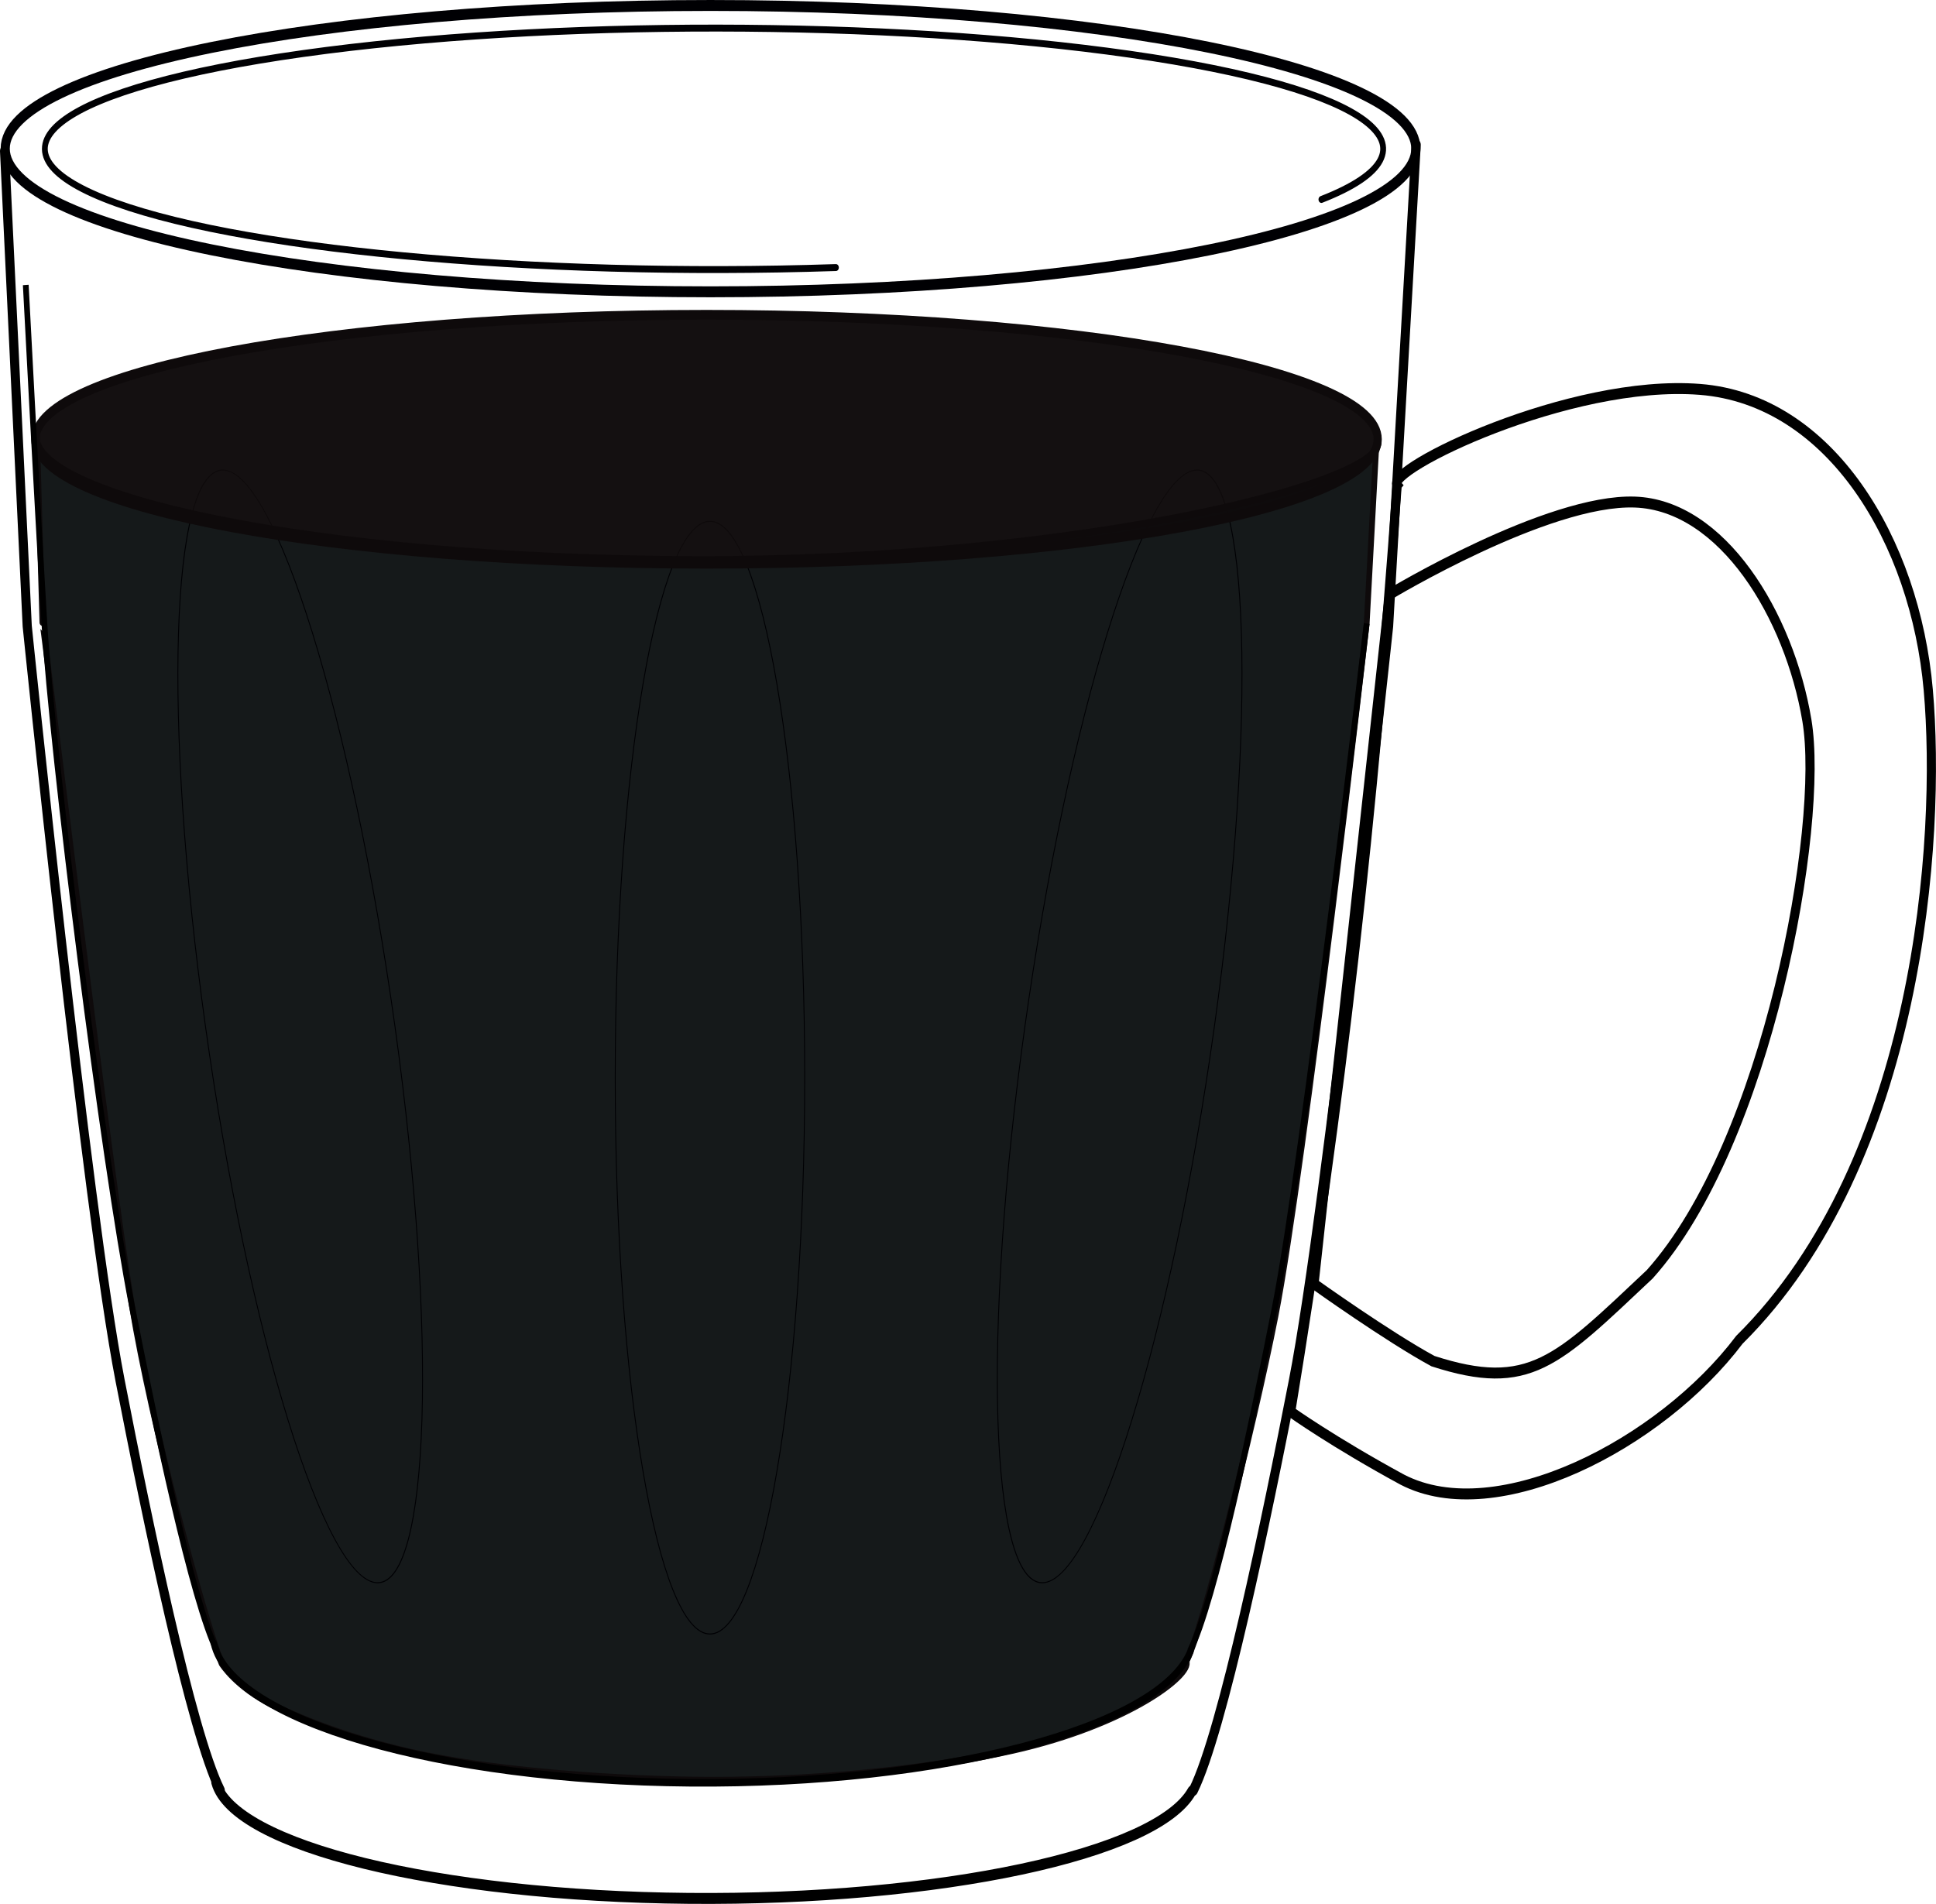
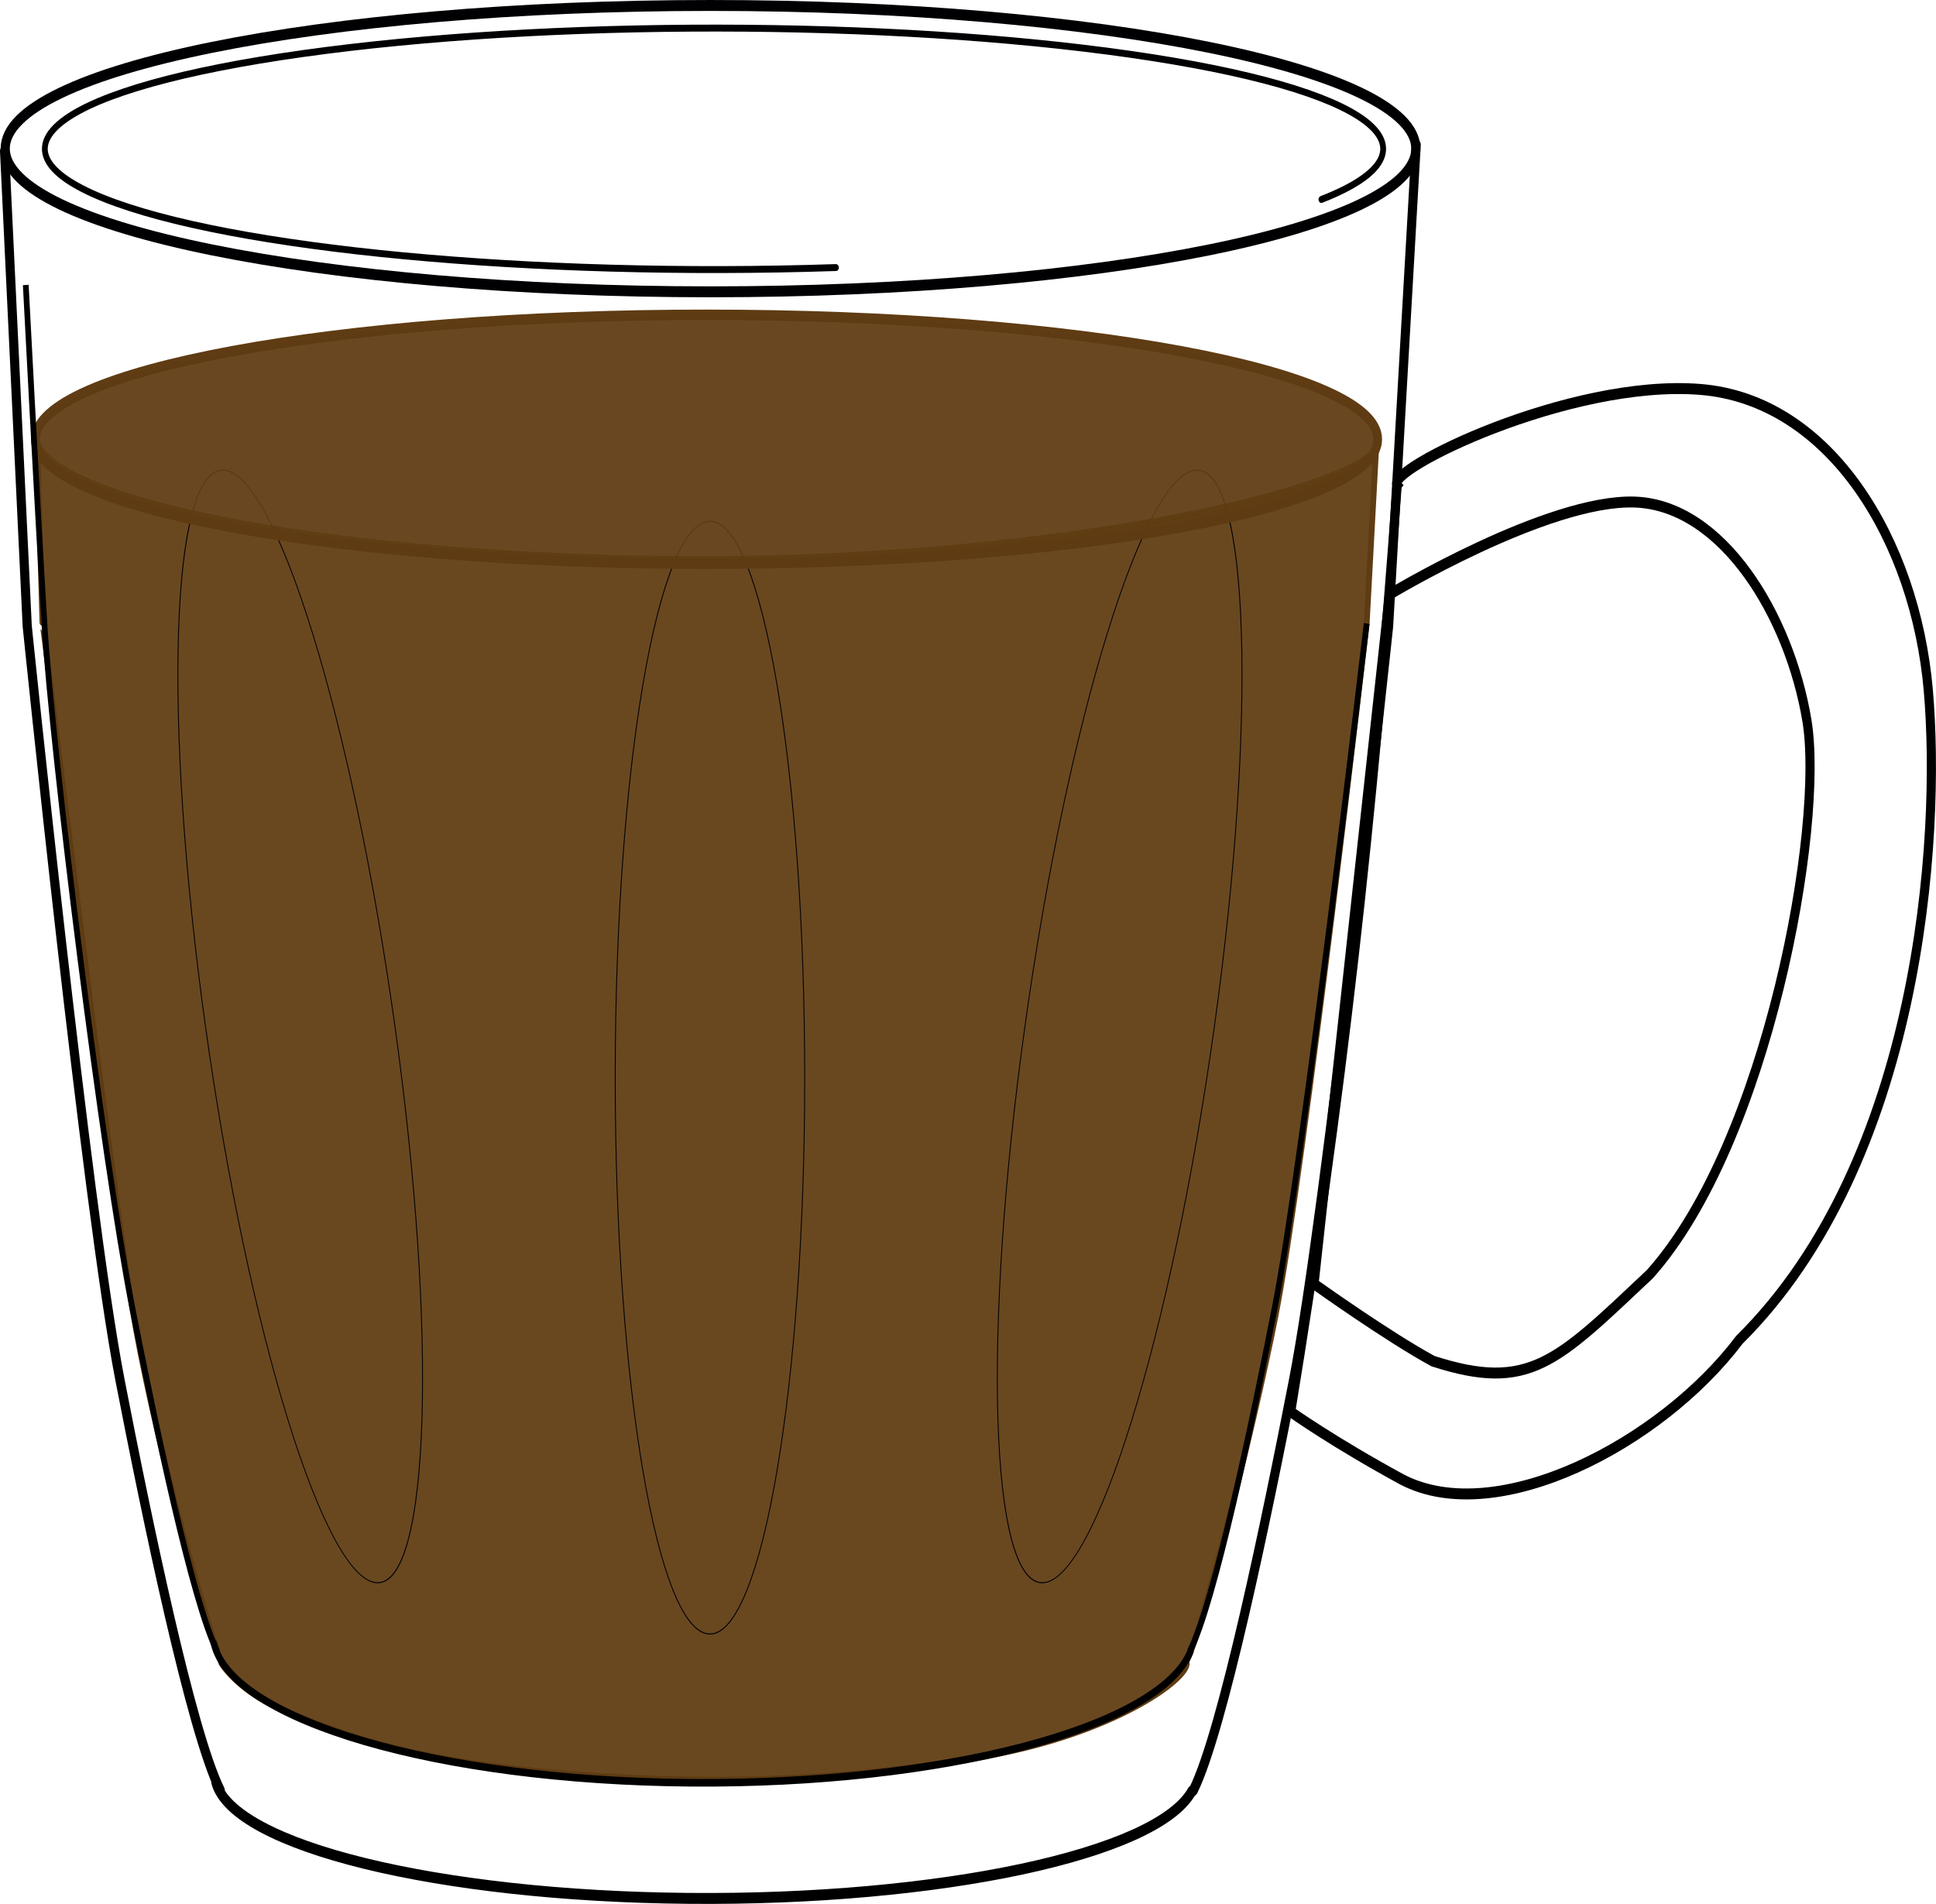
<svg xmlns="http://www.w3.org/2000/svg" width="40.669mm" height="40mm" viewBox="0 0 40.669 40" version="1.1" id="svg1601">
  <defs id="defs1595" />
-   <g id="layer1" transform="translate(-22.75495,-98.59524)">
-     <g id="g1657" transform="matrix(0.8009219,0,0,0.9561217,-40.09027,74.57286)">
-       <path style="fill:#101415;fill-opacity:0.976;stroke:#0e0a0b;stroke-width:0.151;stroke-linecap:round;stroke-linejoin:round;stroke-miterlimit:4;stroke-dasharray:none;stroke-opacity:1" d="m 79.578,38.801 c 0.019,0 1.728,11.86 2.352,15.035 0.511,2.6 1.843,6.721 2.347,7.839 0,0 0.365,0.504 1.346,0.916 0.843,0.354 2.122,0.754 3.616,1.039 2.002,0.382 4.904,0.577 7.321,0.61 3.036,0.041 6.162,-0.22 8.479,-0.657 3.017,-0.569 4.704,-1.667 4.545,-1.954 0.374,-0.56 1.73,-5.003 2.335,-7.586 0.748,-3.194 2.393,-15.217 2.393,-15.217 l 0.265,-4.115 c 0.776,0.93 -7.692,2.733 -17.891,2.71 C 86.516,37.397 79.115,35.98 79.434,34.631 Z" id="path927-8-28-3-6-8-4" />
-       <path style="opacity:1;fill:none;fill-opacity:0.663;fill-rule:nonzero;stroke:#000000;stroke-width:0.166;stroke-linecap:round;stroke-linejoin:round;stroke-miterlimit:4;stroke-dasharray:none;stroke-dashoffset:0;stroke-opacity:1;paint-order:fill markers stroke" id="path1403-2-8" d="M 109.69,61.412 A 12.872,3.293 0 0 1 96.573,64.299 12.872,3.293 0 0 1 84.076,61.237" />
-       <ellipse style="opacity:1;fill:none;fill-opacity:1;fill-rule:nonzero;stroke:#000003;stroke-width:0.24;stroke-linecap:round;stroke-linejoin:round;stroke-miterlimit:4;stroke-dasharray:none;stroke-dashoffset:0;stroke-opacity:1;paint-order:fill markers stroke" id="path895-7-7" ry="3.146" rx="18.499" cy="28.391" cx="97.102" />
-       <path style="opacity:1;fill:none;fill-opacity:1;fill-rule:nonzero;stroke:#000003;stroke-width:0.152;stroke-linecap:round;stroke-linejoin:round;stroke-miterlimit:4;stroke-dasharray:none;stroke-dashoffset:0;stroke-opacity:1;paint-order:fill markers stroke" id="path895-0-3-7" d="m 100.391,31.004 a 17.549,2.653 0 0 1 -19.207,-1.522 17.549,2.653 0 0 1 5.242,-3.182 17.549,2.653 0 0 1 21.686,0.018 17.549,2.653 0 0 1 5.012,3.19" />
-       <path style="fill:none;stroke:#000000;stroke-width:0.24;stroke-linecap:round;stroke-linejoin:miter;stroke-miterlimit:4;stroke-dasharray:none;stroke-opacity:1" d="m 115.61,28.306 -0.724,10.581 c 0,0 -1.614,12.775 -2.494,16.571 -0.712,3.07 -1.86,7.703 -2.627,9.007" id="path927-8-1-83" />
-       <path style="fill:none;stroke:#000000;stroke-width:0.24;stroke-linecap:butt;stroke-linejoin:miter;stroke-miterlimit:4;stroke-dasharray:none;stroke-opacity:1" d="m 114.909,38.187 c 0,0 4.146,-2.097 6.436,-2.03 2.29,0.067 4.051,2.482 4.513,4.8 0.462,2.318 -1.027,9.275 -4.123,12.169 -2.442,1.925 -3.155,2.593 -5.684,1.908 -1.184,-0.538 -3.121,-1.698 -3.121,-1.698 z" id="path1036-61-0" />
-       <path style="fill:none;stroke:#000000;stroke-width:0.24;stroke-linecap:butt;stroke-linejoin:miter;stroke-miterlimit:4;stroke-dasharray:none;stroke-opacity:1" d="m 115.112,35.784 c -0.322,-0.337 4.511,-2.328 7.938,-2.103 3.427,0.224 5.649,3.337 5.991,6.604 0.343,3.267 -0.224,10.354 -4.954,14.28 -2.066,2.294 -6.36,4.152 -8.843,3.072 -1.798,-0.818 -2.926,-1.491 -2.926,-1.491 1.32,-6.726 2.174,-13.095 2.793,-20.361 z" id="path1036-6-8-9" />
-       <path style="fill:none;stroke:#000000;stroke-width:0.24;stroke-linecap:round;stroke-linejoin:miter;stroke-miterlimit:4;stroke-dasharray:none;stroke-opacity:1" d="m 78.586,28.444 0.594,10.438 c 0,0 1.555,12.778 2.435,16.575 0.712,3.07 1.86,7.703 2.627,9.007" id="path927-8-28-1-2" />
-       <path style="fill:none;stroke:#000000;stroke-width:0.151;stroke-linecap:butt;stroke-linejoin:miter;stroke-miterlimit:4;stroke-dasharray:none;stroke-opacity:1" d="m 114.312,38.825 c 0,0 -1.656,11.811 -2.404,15.005 -0.605,2.582 -1.581,6.479 -2.233,7.577" id="path927-8-28-3-0-1-2" />
-       <ellipse style="opacity:1;fill:none;fill-opacity:1;fill-rule:nonzero;stroke:#000003;stroke-width:0.023;stroke-linecap:round;stroke-linejoin:round;stroke-miterlimit:4;stroke-dasharray:none;stroke-dashoffset:0;stroke-opacity:1;paint-order:fill markers stroke" id="path1246-0-3" cx="97.087" cy="48.805" rx="2.485" ry="12.225" />
-       <ellipse style="opacity:1;fill:none;fill-opacity:1;fill-rule:nonzero;stroke:#000003;stroke-width:0.023;stroke-linecap:round;stroke-linejoin:round;stroke-miterlimit:4;stroke-dasharray:none;stroke-dashoffset:0;stroke-opacity:1;paint-order:fill markers stroke" id="path1246-2-4" cx="-115.751" cy="48.332" rx="2.485" ry="12.392" transform="matrix(-1,0,-0.1638305,0.9864885,0,0)" />
-       <ellipse style="opacity:1;fill:none;fill-opacity:1;fill-rule:nonzero;stroke:#000003;stroke-width:0.023;stroke-linecap:round;stroke-linejoin:round;stroke-miterlimit:4;stroke-dasharray:none;stroke-dashoffset:0;stroke-opacity:1;paint-order:fill markers stroke" id="path1246-2-5-6" cx="78.422" cy="48.332" rx="2.485" ry="12.392" transform="matrix(1,0,0.1638305,0.9864885,0,0)" />
-       <ellipse style="opacity:1;fill:#0f0b0c;fill-opacity:0.976;fill-rule:nonzero;stroke:#0e0a0b;stroke-width:0.214;stroke-linecap:round;stroke-linejoin:round;stroke-miterlimit:4;stroke-dasharray:none;stroke-dashoffset:0;stroke-opacity:1;paint-order:fill markers stroke" id="path1403-0" cx="96.997" cy="34.777" rx="17.604" ry="2.735" />
-       <path style="fill:none;stroke:#000000;stroke-width:0.151;stroke-linecap:butt;stroke-linejoin:miter;stroke-miterlimit:4;stroke-dasharray:none;stroke-opacity:1" d="m 79.142,31.387 c 0,0 0.281,4.546 0.488,7.431 0.207,2.885 1.552,11.824 2.3,15.017 0.605,2.582 1.581,6.479 2.233,7.577" id="path927-8-28-3-6-9" />
-       <path style="opacity:1;fill:none;fill-opacity:0.663;fill-rule:nonzero;stroke:#000000;stroke-width:0.24;stroke-linecap:round;stroke-linejoin:round;stroke-miterlimit:4;stroke-dasharray:none;stroke-dashoffset:0;stroke-opacity:1;paint-order:fill markers stroke" id="path1403-2-2-8" d="M 109.73,64.48 A 12.88,2.743 0 0 1 96.527,66.839 12.88,2.743 0 0 1 84.128,64.289" />
+   <g id="layer1" transform="translate(-48.92551,-129.5533)">
+     <g transform="matrix(0.8009219,0,0,0.9561217,-13.91971,105.5309)" id="g1657">
+       <path id="path927-8-28-3-6-8-4" d="m 79.578,38.801 c 0.019,0 1.728,11.86 2.352,15.035 0.511,2.6 1.843,6.721 2.347,7.839 0,0 0.365,0.504 1.346,0.916 0.843,0.354 2.122,0.754 3.616,1.039 2.002,0.382 4.904,0.577 7.321,0.61 3.036,0.041 6.162,-0.22 8.479,-0.657 3.017,-0.569 4.704,-1.667 4.545,-1.954 0.374,-0.56 1.73,-5.003 2.335,-7.586 0.748,-3.194 2.393,-15.217 2.393,-15.217 l 0.265,-4.115 c 0.776,0.93 -7.692,2.733 -17.891,2.71 C 86.516,37.397 79.115,35.98 79.434,34.631 Z" style="fill:#603d13;fill-opacity:0.941;stroke:#5f3c13;stroke-width:0.151;stroke-linecap:round;stroke-linejoin:round;stroke-miterlimit:4;stroke-dasharray:none;stroke-opacity:0.996" />
+       <path d="M 109.69,61.412 A 12.872,3.293 0 0 1 96.573,64.299 12.872,3.293 0 0 1 84.076,61.237" id="path1403-2-8" style="opacity:1;fill:none;fill-opacity:0.663;fill-rule:nonzero;stroke:#000000;stroke-width:0.166;stroke-linecap:round;stroke-linejoin:round;stroke-miterlimit:4;stroke-dasharray:none;stroke-dashoffset:0;stroke-opacity:1;paint-order:fill markers stroke" />
+       <ellipse cx="97.102" cy="28.391" rx="18.499" ry="3.146" id="path895-7-7" style="opacity:1;fill:none;fill-opacity:1;fill-rule:nonzero;stroke:#000003;stroke-width:0.24;stroke-linecap:round;stroke-linejoin:round;stroke-miterlimit:4;stroke-dasharray:none;stroke-dashoffset:0;stroke-opacity:1;paint-order:fill markers stroke" />
+       <path d="m 100.391,31.004 a 17.549,2.653 0 0 1 -19.207,-1.522 17.549,2.653 0 0 1 5.242,-3.182 17.549,2.653 0 0 1 21.686,0.018 17.549,2.653 0 0 1 5.012,3.19" id="path895-0-3-7" style="opacity:1;fill:none;fill-opacity:1;fill-rule:nonzero;stroke:#000003;stroke-width:0.152;stroke-linecap:round;stroke-linejoin:round;stroke-miterlimit:4;stroke-dasharray:none;stroke-dashoffset:0;stroke-opacity:1;paint-order:fill markers stroke" />
+       <path id="path927-8-1-83" d="m 115.61,28.306 -0.724,10.581 c 0,0 -1.614,12.775 -2.494,16.571 -0.712,3.07 -1.86,7.703 -2.627,9.007" style="fill:none;stroke:#000000;stroke-width:0.24;stroke-linecap:round;stroke-linejoin:miter;stroke-miterlimit:4;stroke-dasharray:none;stroke-opacity:1" />
+       <path id="path1036-61-0" d="m 114.909,38.187 c 0,0 4.146,-2.097 6.436,-2.03 2.29,0.067 4.051,2.482 4.513,4.8 0.462,2.318 -1.027,9.275 -4.123,12.169 -2.442,1.925 -3.155,2.593 -5.684,1.908 -1.184,-0.538 -3.121,-1.698 -3.121,-1.698 z" style="fill:none;stroke:#000000;stroke-width:0.24;stroke-linecap:butt;stroke-linejoin:miter;stroke-miterlimit:4;stroke-dasharray:none;stroke-opacity:1" />
+       <path id="path1036-6-8-9" d="m 115.112,35.784 c -0.322,-0.337 4.511,-2.328 7.938,-2.103 3.427,0.224 5.649,3.337 5.991,6.604 0.343,3.267 -0.224,10.354 -4.954,14.28 -2.066,2.294 -6.36,4.152 -8.843,3.072 -1.798,-0.818 -2.926,-1.491 -2.926,-1.491 1.32,-6.726 2.174,-13.095 2.793,-20.361 z" style="fill:none;stroke:#000000;stroke-width:0.24;stroke-linecap:butt;stroke-linejoin:miter;stroke-miterlimit:4;stroke-dasharray:none;stroke-opacity:1" />
+       <path id="path927-8-28-1-2" d="m 78.586,28.444 0.594,10.438 c 0,0 1.555,12.778 2.435,16.575 0.712,3.07 1.86,7.703 2.627,9.007" style="fill:none;stroke:#000000;stroke-width:0.24;stroke-linecap:round;stroke-linejoin:miter;stroke-miterlimit:4;stroke-dasharray:none;stroke-opacity:1" />
+       <path id="path927-8-28-3-0-1-2" d="m 114.312,38.825 c 0,0 -1.656,11.811 -2.404,15.005 -0.605,2.582 -1.581,6.479 -2.233,7.577" style="fill:none;stroke:#000000;stroke-width:0.151;stroke-linecap:butt;stroke-linejoin:miter;stroke-miterlimit:4;stroke-dasharray:none;stroke-opacity:1" />
+       <ellipse ry="12.225" rx="2.485" cy="48.805" cx="97.087" id="path1246-0-3" style="opacity:1;fill:none;fill-opacity:1;fill-rule:nonzero;stroke:#000003;stroke-width:0.023;stroke-linecap:round;stroke-linejoin:round;stroke-miterlimit:4;stroke-dasharray:none;stroke-dashoffset:0;stroke-opacity:1;paint-order:fill markers stroke" />
+       <ellipse transform="matrix(-1,0,-0.1638305,0.9864885,0,0)" ry="12.392" rx="2.485" cy="48.332" cx="-115.751" id="path1246-2-4" style="opacity:1;fill:none;fill-opacity:1;fill-rule:nonzero;stroke:#000003;stroke-width:0.023;stroke-linecap:round;stroke-linejoin:round;stroke-miterlimit:4;stroke-dasharray:none;stroke-dashoffset:0;stroke-opacity:1;paint-order:fill markers stroke" />
+       <ellipse transform="matrix(1,0,0.1638305,0.9864885,0,0)" ry="12.392" rx="2.485" cy="48.332" cx="78.422" id="path1246-2-5-6" style="opacity:1;fill:none;fill-opacity:1;fill-rule:nonzero;stroke:#000003;stroke-width:0.023;stroke-linecap:round;stroke-linejoin:round;stroke-miterlimit:4;stroke-dasharray:none;stroke-dashoffset:0;stroke-opacity:1;paint-order:fill markers stroke" />
+       <ellipse ry="2.735" rx="17.604" cy="34.777" cx="96.997" id="path1403-0" style="opacity:1;fill:#603d14;fill-opacity:0.939;fill-rule:nonzero;stroke:#5f3c13;stroke-width:0.229;stroke-linecap:round;stroke-linejoin:round;stroke-miterlimit:4;stroke-dasharray:none;stroke-dashoffset:0;stroke-opacity:0.996;paint-order:fill markers stroke" />
+       <path id="path927-8-28-3-6-9" d="m 79.142,31.387 c 0,0 0.281,4.546 0.488,7.431 0.207,2.885 1.552,11.824 2.3,15.017 0.605,2.582 1.581,6.479 2.233,7.577" style="fill:none;stroke:#000000;stroke-width:0.151;stroke-linecap:butt;stroke-linejoin:miter;stroke-miterlimit:4;stroke-dasharray:none;stroke-opacity:1" />
+       <path d="M 109.73,64.48 A 12.88,2.743 0 0 1 96.527,66.839 12.88,2.743 0 0 1 84.128,64.289" id="path1403-2-2-8" style="opacity:1;fill:none;fill-opacity:0.663;fill-rule:nonzero;stroke:#000000;stroke-width:0.24;stroke-linecap:round;stroke-linejoin:round;stroke-miterlimit:4;stroke-dasharray:none;stroke-dashoffset:0;stroke-opacity:1;paint-order:fill markers stroke" />
    </g>
  </g>
</svg>
